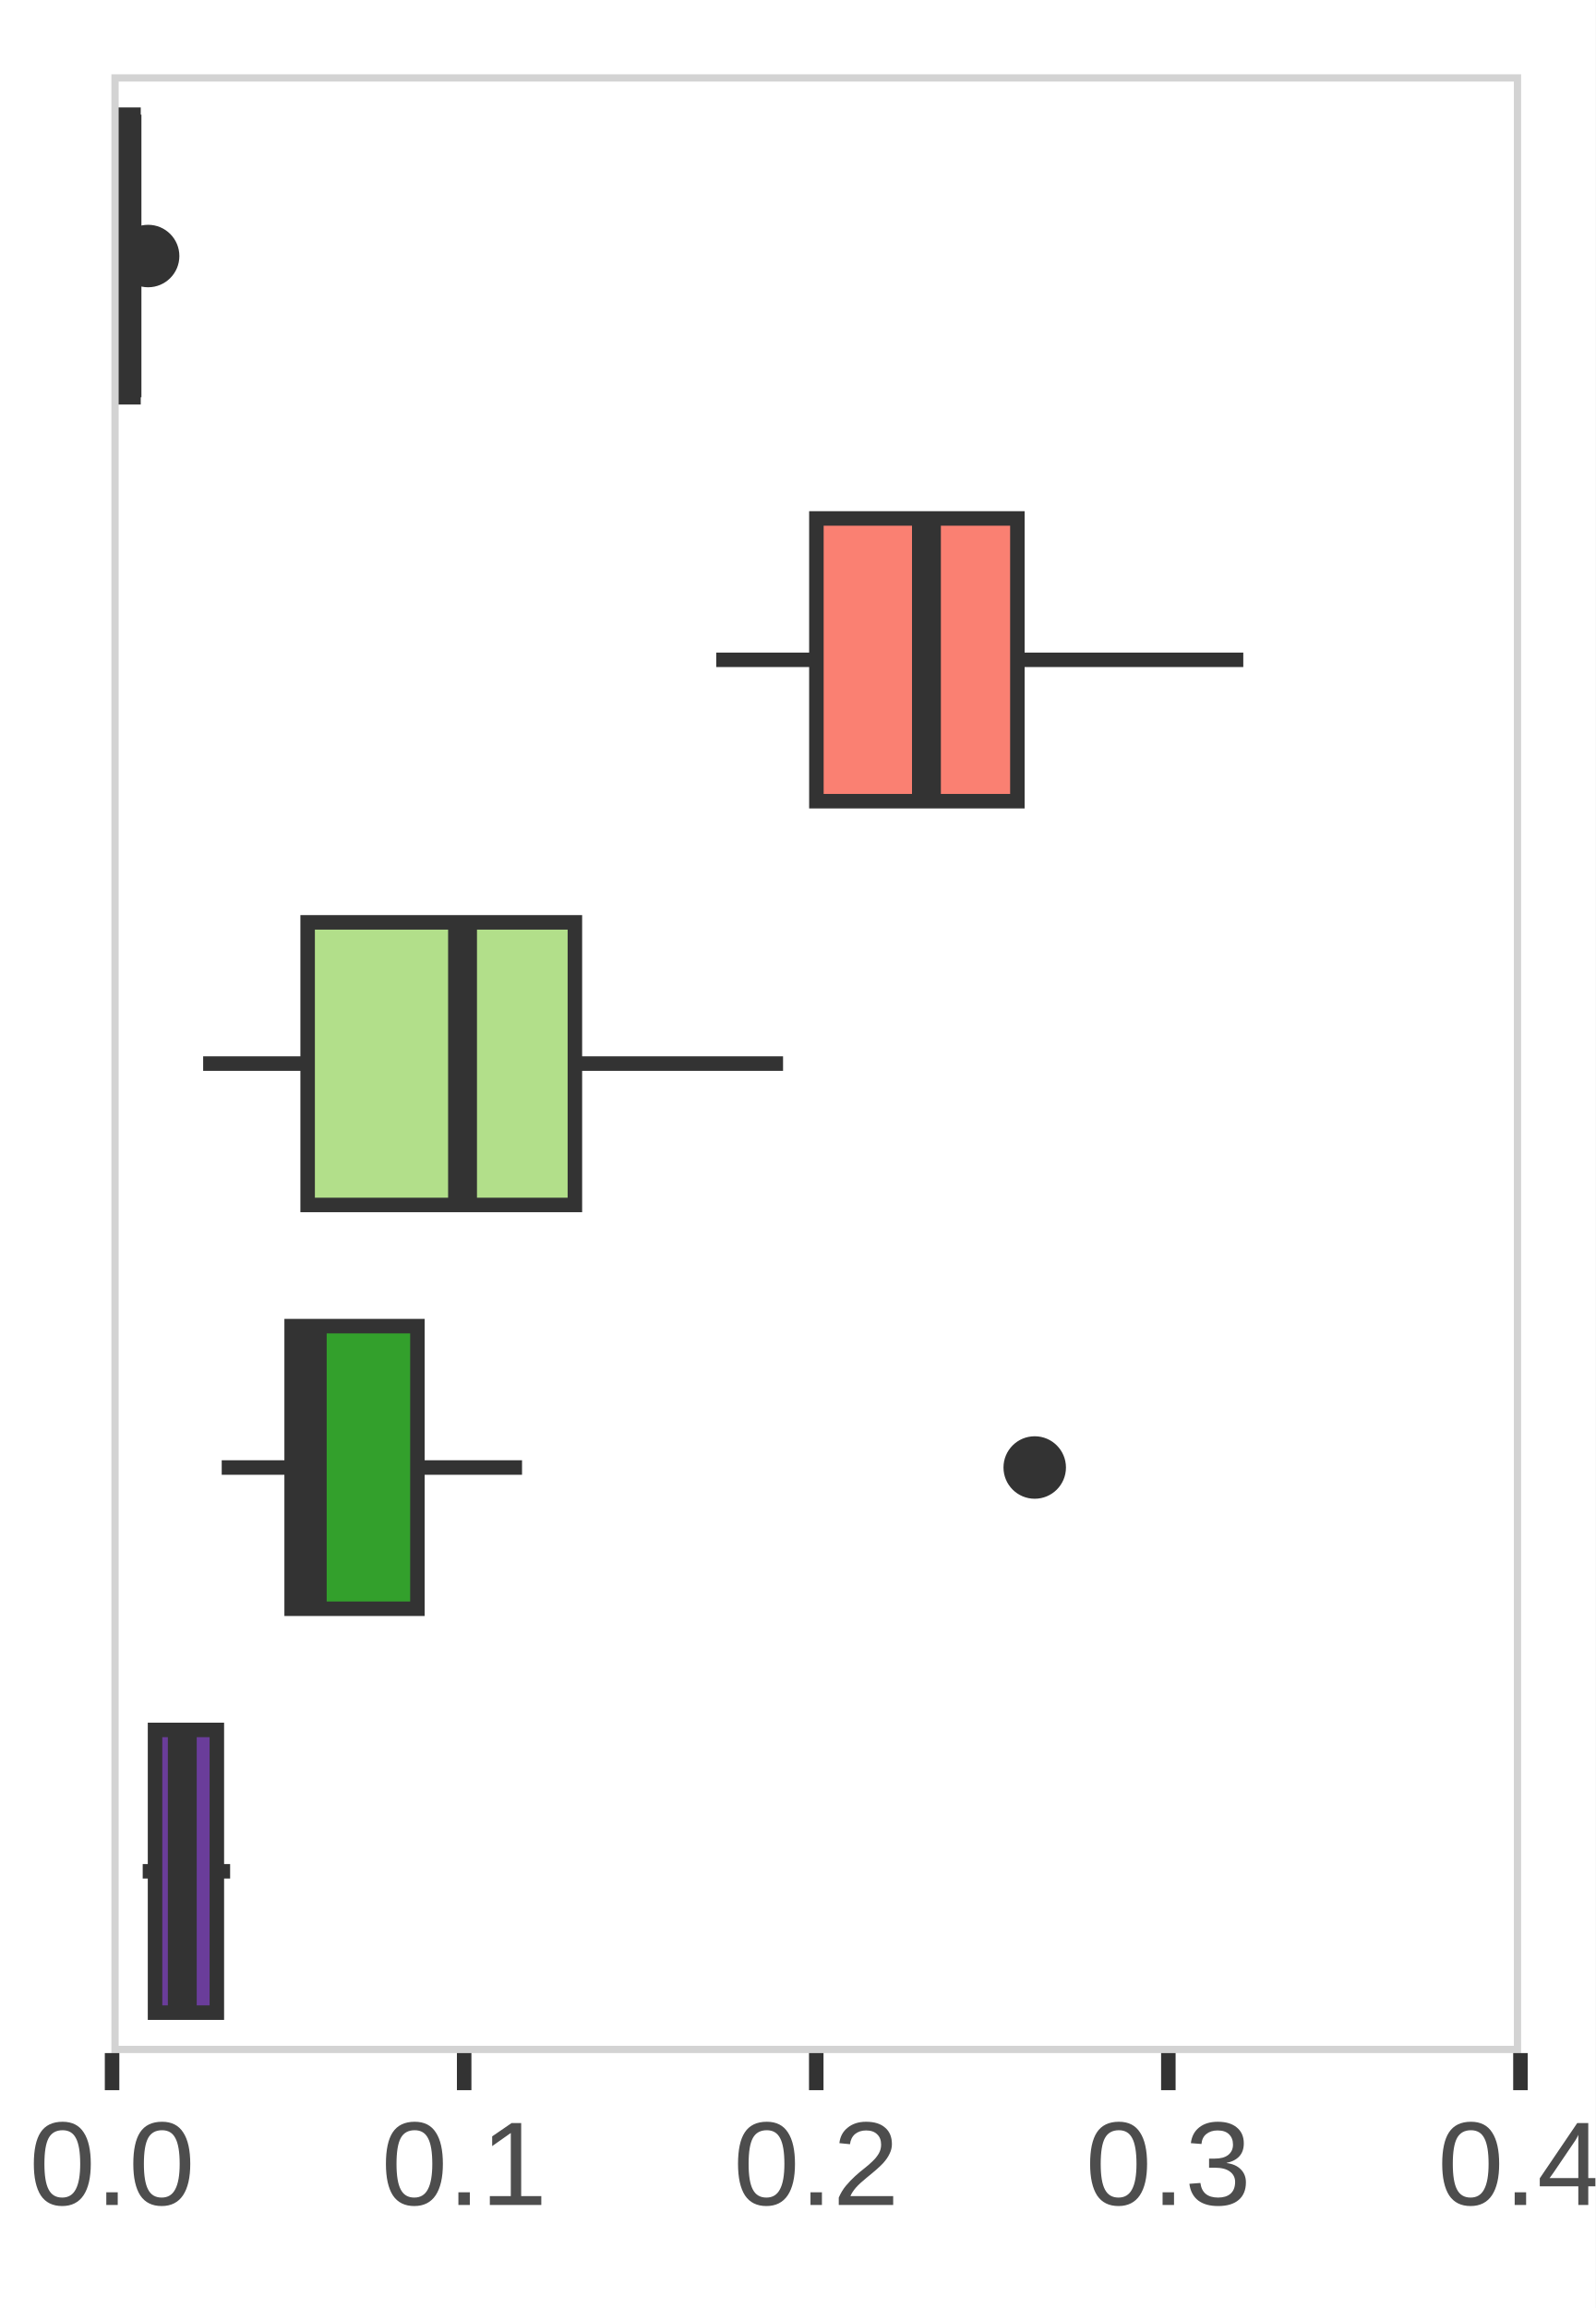
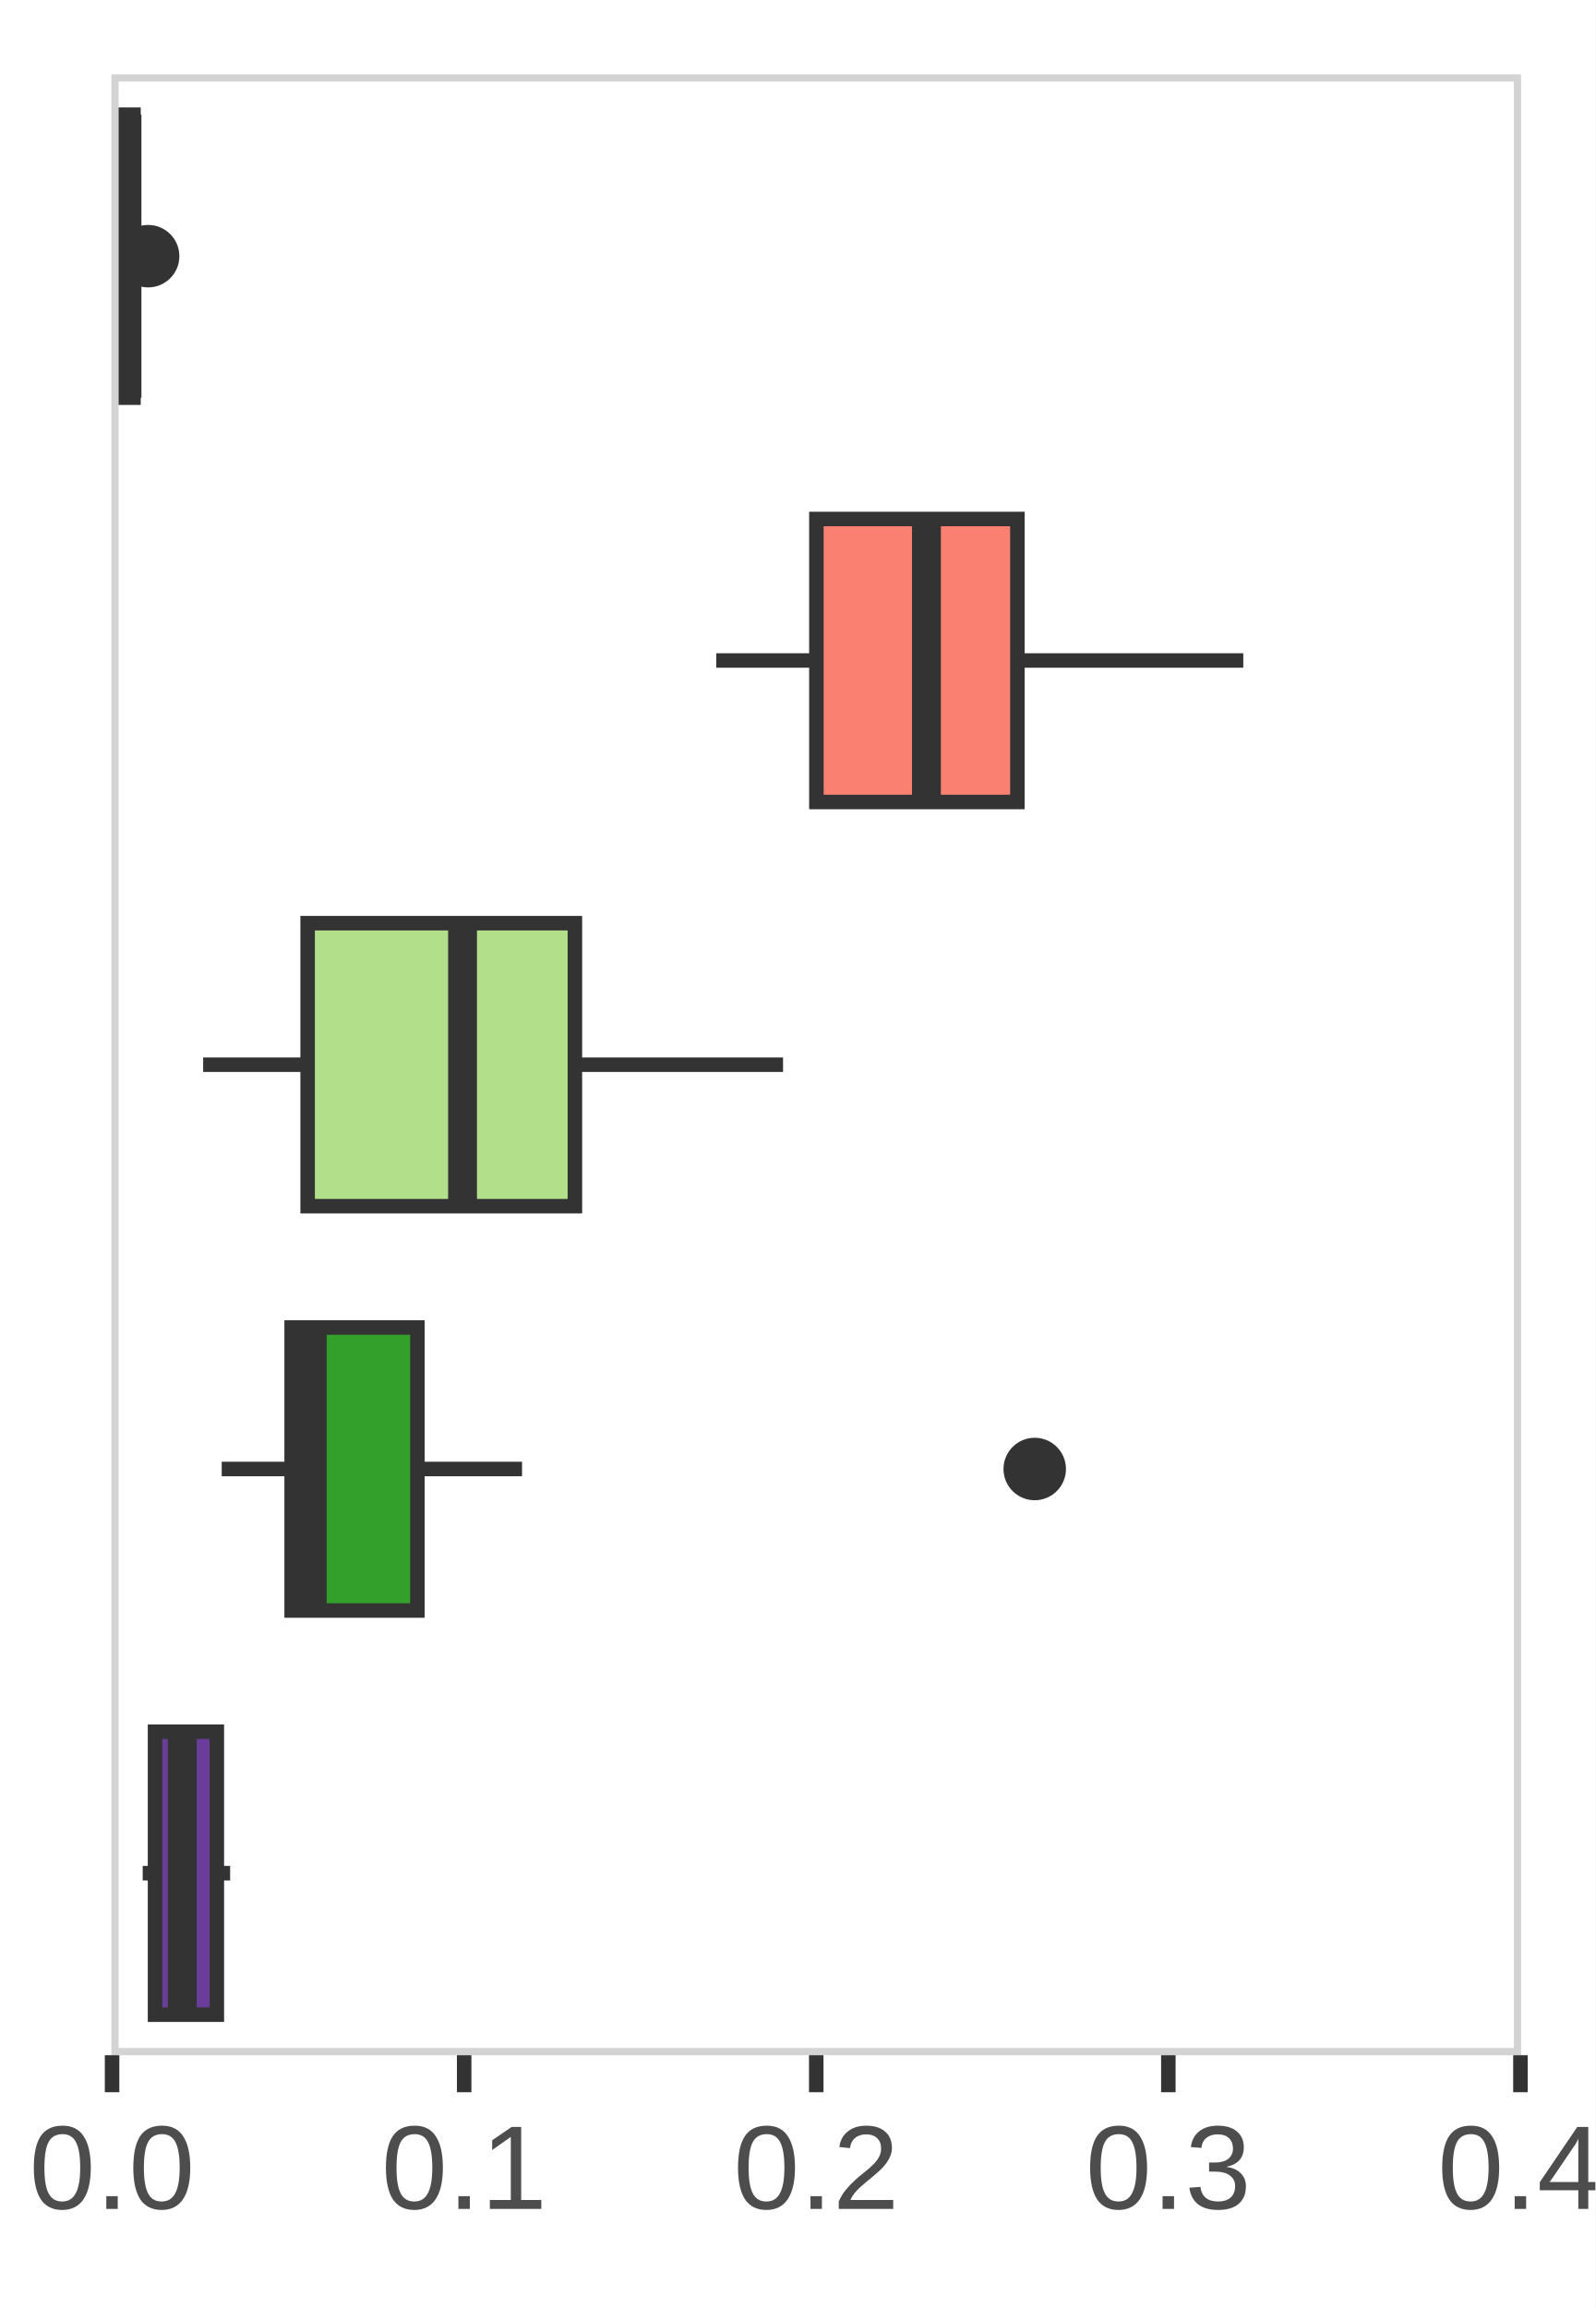
<svg xmlns="http://www.w3.org/2000/svg" class="svglite" width="117.72pt" height="170.28pt" viewBox="0 0 117.72 170.28">
  <defs>
    <style type="text/css">
    .svglite line, .svglite polyline, .svglite polygon, .svglite path, .svglite rect, .svglite circle {
      fill: none;
      stroke: #000000;
      stroke-linecap: round;
      stroke-linejoin: round;
      stroke-miterlimit: 10.00;
    }
    .svglite text {
      white-space: pre;
    }
  </style>
  </defs>
  <rect width="100%" height="100%" style="stroke: none; fill: #FFFFFF;" />
  <defs>
    <clipPath id="cpMC4wMHwxMTcuNzJ8MC4wMHwxNzAuMjg=">
      <rect x="0.00" y="0.00" width="117.72" height="170.28" />
    </clipPath>
  </defs>
  <g clip-path="url(#cpMC4wMHwxMTcuNzJ8MC4wMHwxNzAuMjg=)">
    <rect x="0.00" y="0.00" width="117.72" height="170.28" style="stroke-width: 1.07; stroke: #FFFFFF; fill: #FFFFFF;" />
  </g>
  <defs>
-     <clipPath id="cpOC4yMnwxMTIuMjR8NS40OHwxNTEuNDc=">
-       <rect x="8.22" y="5.48" width="104.02" height="145.99" />
+     <clipPath id="cpOC4yMnwxMTIuMjR8NS40OHwxNTEuNjM=">
+       <rect x="8.22" y="5.48" width="104.02" height="146.15" />
    </clipPath>
  </defs>
-   <g clip-path="url(#cpOC4yMnwxMTIuMjR8NS40OHwxNTEuNDc=)">
-     <rect x="8.22" y="5.48" width="104.02" height="145.99" style="stroke-width: 1.07; stroke: none; fill: #FFFFFF;" />
-     <line x1="16.00" y1="138.06" x2="16.98" y2="138.06" style="stroke-width: 1.07; stroke: #333333; stroke-linecap: butt;" />
-     <line x1="11.44" y1="138.06" x2="10.53" y2="138.06" style="stroke-width: 1.07; stroke: #333333; stroke-linecap: butt;" />
-     <polygon points="16.00,148.49 11.44,148.49 11.44,127.63 16.00,127.63 16.00,148.49 " style="stroke-width: 1.07; stroke: #333333; stroke-linecap: butt; stroke-linejoin: miter; fill: #6A3D9A;" />
-     <line x1="13.45" y1="148.49" x2="13.45" y2="127.63" style="stroke-width: 2.13; stroke: #333333; stroke-linecap: butt; stroke-linejoin: miter;" />
-     <circle cx="76.35" cy="108.27" r="1.95" style="stroke-width: 0.71; stroke: #333333; fill: #333333;" />
-     <line x1="30.80" y1="108.27" x2="38.52" y2="108.27" style="stroke-width: 1.07; stroke: #333333; stroke-linecap: butt;" />
-     <line x1="21.52" y1="108.27" x2="16.36" y2="108.27" style="stroke-width: 1.07; stroke: #333333; stroke-linecap: butt;" />
-     <polygon points="30.80,118.69 21.52,118.69 21.52,97.84 30.80,97.84 30.80,118.69 " style="stroke-width: 1.07; stroke: #333333; stroke-linecap: butt; stroke-linejoin: miter; fill: #33A02C;" />
-     <line x1="23.04" y1="118.69" x2="23.04" y2="97.84" style="stroke-width: 2.13; stroke: #333333; stroke-linecap: butt; stroke-linejoin: miter;" />
-     <line x1="42.42" y1="78.47" x2="57.78" y2="78.47" style="stroke-width: 1.07; stroke: #333333; stroke-linecap: butt;" />
-     <line x1="22.70" y1="78.47" x2="14.99" y2="78.47" style="stroke-width: 1.07; stroke: #333333; stroke-linecap: butt;" />
-     <polygon points="42.42,88.90 22.70,88.90 22.70,68.05 42.42,68.05 42.42,88.90 " style="stroke-width: 1.07; stroke: #333333; stroke-linecap: butt; stroke-linejoin: miter; fill: #B2DF8A;" />
-     <line x1="34.13" y1="88.90" x2="34.13" y2="68.05" style="stroke-width: 2.13; stroke: #333333; stroke-linecap: butt; stroke-linejoin: miter;" />
-     <line x1="75.07" y1="48.68" x2="91.74" y2="48.68" style="stroke-width: 1.07; stroke: #333333; stroke-linecap: butt;" />
-     <line x1="60.24" y1="48.68" x2="52.85" y2="48.68" style="stroke-width: 1.07; stroke: #333333; stroke-linecap: butt;" />
-     <polygon points="75.07,59.11 60.24,59.11 60.24,38.25 75.07,38.25 75.07,59.11 " style="stroke-width: 1.07; stroke: #333333; stroke-linecap: butt; stroke-linejoin: miter; fill: #FA8072;" />
-     <line x1="68.36" y1="59.11" x2="68.36" y2="38.25" style="stroke-width: 2.13; stroke: #333333; stroke-linecap: butt; stroke-linejoin: miter;" />
-     <circle cx="10.93" cy="18.89" r="1.95" style="stroke-width: 0.71; stroke: #333333; fill: #333333;" />
-     <line x1="9.85" y1="18.89" x2="10.48" y2="18.89" style="stroke-width: 1.07; stroke: #333333; stroke-linecap: butt;" />
-     <line x1="9.15" y1="18.89" x2="8.86" y2="18.89" style="stroke-width: 1.07; stroke: #333333; stroke-linecap: butt;" />
-     <polygon points="9.85,29.31 9.15,29.31 9.15,8.46 9.85,8.46 9.85,29.31 " style="stroke-width: 1.07; stroke: #333333; stroke-linecap: butt; stroke-linejoin: miter; fill: #87CEFA;" />
-     <line x1="9.37" y1="29.31" x2="9.37" y2="8.46" style="stroke-width: 2.13; stroke: #333333; stroke-linecap: butt; stroke-linejoin: miter;" />
-     <rect x="8.22" y="5.48" width="104.02" height="145.99" style="stroke-width: 1.07; stroke: #D3D3D3;" />
+   <g clip-path="url(#cpOC4yMnwxMTIuMjR8NS40OHwxNTEuNjM=)">
+     <rect x="8.22" y="5.48" width="104.02" height="146.15" style="stroke-width: 1.07; stroke: none; fill: #FFFFFF;" />
+     <line x1="16.00" y1="138.20" x2="16.98" y2="138.20" style="stroke-width: 1.07; stroke: #333333; stroke-linecap: butt;" />
+     <line x1="11.44" y1="138.20" x2="10.53" y2="138.20" style="stroke-width: 1.07; stroke: #333333; stroke-linecap: butt;" />
+     <polygon points="16.00,148.64 11.44,148.64 11.44,127.76 16.00,127.76 16.00,148.64 " style="stroke-width: 1.07; stroke: #333333; stroke-linecap: butt; stroke-linejoin: miter; fill: #6A3D9A;" />
+     <line x1="13.45" y1="148.64" x2="13.45" y2="127.76" style="stroke-width: 2.13; stroke: #333333; stroke-linecap: butt; stroke-linejoin: miter;" />
+     <circle cx="76.35" cy="108.38" r="1.95" style="stroke-width: 0.71; stroke: #333333; fill: #333333;" />
+     <line x1="30.80" y1="108.38" x2="38.52" y2="108.38" style="stroke-width: 1.07; stroke: #333333; stroke-linecap: butt;" />
+     <line x1="21.52" y1="108.38" x2="16.36" y2="108.38" style="stroke-width: 1.07; stroke: #333333; stroke-linecap: butt;" />
+     <polygon points="30.80,118.82 21.52,118.82 21.52,97.94 30.80,97.94 30.80,118.82 " style="stroke-width: 1.07; stroke: #333333; stroke-linecap: butt; stroke-linejoin: miter; fill: #33A02C;" />
+     <line x1="23.04" y1="118.82" x2="23.04" y2="97.94" style="stroke-width: 2.13; stroke: #333333; stroke-linecap: butt; stroke-linejoin: miter;" />
+     <line x1="42.42" y1="78.55" x2="57.78" y2="78.55" style="stroke-width: 1.07; stroke: #333333; stroke-linecap: butt;" />
+     <line x1="22.70" y1="78.55" x2="14.99" y2="78.55" style="stroke-width: 1.07; stroke: #333333; stroke-linecap: butt;" />
+     <polygon points="42.42,88.99 22.70,88.99 22.70,68.11 42.42,68.11 42.42,88.99 " style="stroke-width: 1.07; stroke: #333333; stroke-linecap: butt; stroke-linejoin: miter; fill: #B2DF8A;" />
+     <line x1="34.13" y1="88.99" x2="34.13" y2="68.11" style="stroke-width: 2.13; stroke: #333333; stroke-linecap: butt; stroke-linejoin: miter;" />
+     <line x1="75.07" y1="48.73" x2="91.74" y2="48.73" style="stroke-width: 1.07; stroke: #333333; stroke-linecap: butt;" />
+     <line x1="60.24" y1="48.73" x2="52.85" y2="48.73" style="stroke-width: 1.07; stroke: #333333; stroke-linecap: butt;" />
+     <polygon points="75.07,59.17 60.24,59.17 60.24,38.29 75.07,38.29 75.07,59.17 " style="stroke-width: 1.07; stroke: #333333; stroke-linecap: butt; stroke-linejoin: miter; fill: #FA8072;" />
+     <line x1="68.36" y1="59.17" x2="68.36" y2="38.29" style="stroke-width: 2.13; stroke: #333333; stroke-linecap: butt; stroke-linejoin: miter;" />
+     <circle cx="10.93" cy="18.90" r="1.95" style="stroke-width: 0.71; stroke: #333333; fill: #333333;" />
+     <line x1="9.85" y1="18.90" x2="10.48" y2="18.90" style="stroke-width: 1.07; stroke: #333333; stroke-linecap: butt;" />
+     <line x1="9.15" y1="18.90" x2="8.86" y2="18.90" style="stroke-width: 1.07; stroke: #333333; stroke-linecap: butt;" />
+     <polygon points="9.85,29.34 9.15,29.34 9.15,8.46 9.85,8.46 9.85,29.34 " style="stroke-width: 1.07; stroke: #333333; stroke-linecap: butt; stroke-linejoin: miter; fill: #87CEFA;" />
+     <line x1="9.37" y1="29.34" x2="9.37" y2="8.46" style="stroke-width: 2.13; stroke: #333333; stroke-linecap: butt; stroke-linejoin: miter;" />
+     <rect x="8.22" y="5.48" width="104.02" height="146.15" style="stroke-width: 1.07; stroke: #D3D3D3;" />
  </g>
  <g clip-path="url(#cpMC4wMHwxMTcuNzJ8MC4wMHwxNzAuMjg=)">
-     <polyline points="8.27,154.21 8.27,151.47 " style="stroke-width: 1.07; stroke: #333333; stroke-linecap: butt;" />
-     <polyline points="34.25,154.21 34.25,151.47 " style="stroke-width: 1.07; stroke: #333333; stroke-linecap: butt;" />
-     <polyline points="60.23,154.21 60.23,151.47 " style="stroke-width: 1.07; stroke: #333333; stroke-linecap: butt;" />
-     <polyline points="86.21,154.21 86.21,151.47 " style="stroke-width: 1.07; stroke: #333333; stroke-linecap: butt;" />
-     <polyline points="112.19,154.21 112.19,151.47 " style="stroke-width: 1.07; stroke: #333333; stroke-linecap: butt;" />
-     <text x="8.27" y="162.68" text-anchor="middle" style="font-size: 8.80px;fill: #4D4D4D; font-family: &quot;Liberation Sans&quot;;" textLength="12.42px" lengthAdjust="spacingAndGlyphs">0.0</text>
-     <text x="34.25" y="162.68" text-anchor="middle" style="font-size: 8.80px;fill: #4D4D4D; font-family: &quot;Liberation Sans&quot;;" textLength="12.42px" lengthAdjust="spacingAndGlyphs">0.1</text>
-     <text x="60.23" y="162.68" text-anchor="middle" style="font-size: 8.80px;fill: #4D4D4D; font-family: &quot;Liberation Sans&quot;;" textLength="12.42px" lengthAdjust="spacingAndGlyphs">0.2</text>
-     <text x="86.21" y="162.68" text-anchor="middle" style="font-size: 8.80px;fill: #4D4D4D; font-family: &quot;Liberation Sans&quot;;" textLength="12.42px" lengthAdjust="spacingAndGlyphs">0.3</text>
-     <text x="112.19" y="162.68" text-anchor="middle" style="font-size: 8.80px;fill: #4D4D4D; font-family: &quot;Liberation Sans&quot;;" textLength="12.42px" lengthAdjust="spacingAndGlyphs">0.4</text>
+     <polyline points="8.27,154.36 8.27,151.63 " style="stroke-width: 1.07; stroke: #333333; stroke-linecap: butt;" />
+     <polyline points="34.25,154.36 34.25,151.63 " style="stroke-width: 1.07; stroke: #333333; stroke-linecap: butt;" />
+     <polyline points="60.23,154.36 60.23,151.63 " style="stroke-width: 1.07; stroke: #333333; stroke-linecap: butt;" />
+     <polyline points="86.21,154.36 86.21,151.63 " style="stroke-width: 1.07; stroke: #333333; stroke-linecap: butt;" />
+     <polyline points="112.19,154.36 112.19,151.63 " style="stroke-width: 1.07; stroke: #333333; stroke-linecap: butt;" />
+     <text x="8.27" y="162.97" text-anchor="middle" style="font-size: 8.80px;fill: #4D4D4D; font-family: &quot;Arial&quot;;" textLength="13.98px" lengthAdjust="spacingAndGlyphs">0.0</text>
+     <text x="34.25" y="162.97" text-anchor="middle" style="font-size: 8.80px;fill: #4D4D4D; font-family: &quot;Arial&quot;;" textLength="13.98px" lengthAdjust="spacingAndGlyphs">0.1</text>
+     <text x="60.23" y="162.97" text-anchor="middle" style="font-size: 8.80px;fill: #4D4D4D; font-family: &quot;Arial&quot;;" textLength="13.98px" lengthAdjust="spacingAndGlyphs">0.2</text>
+     <text x="86.21" y="162.97" text-anchor="middle" style="font-size: 8.80px;fill: #4D4D4D; font-family: &quot;Arial&quot;;" textLength="13.98px" lengthAdjust="spacingAndGlyphs">0.3</text>
+     <text x="112.19" y="162.97" text-anchor="middle" style="font-size: 8.80px;fill: #4D4D4D; font-family: &quot;Arial&quot;;" textLength="13.98px" lengthAdjust="spacingAndGlyphs">0.4</text>
  </g>
</svg>
